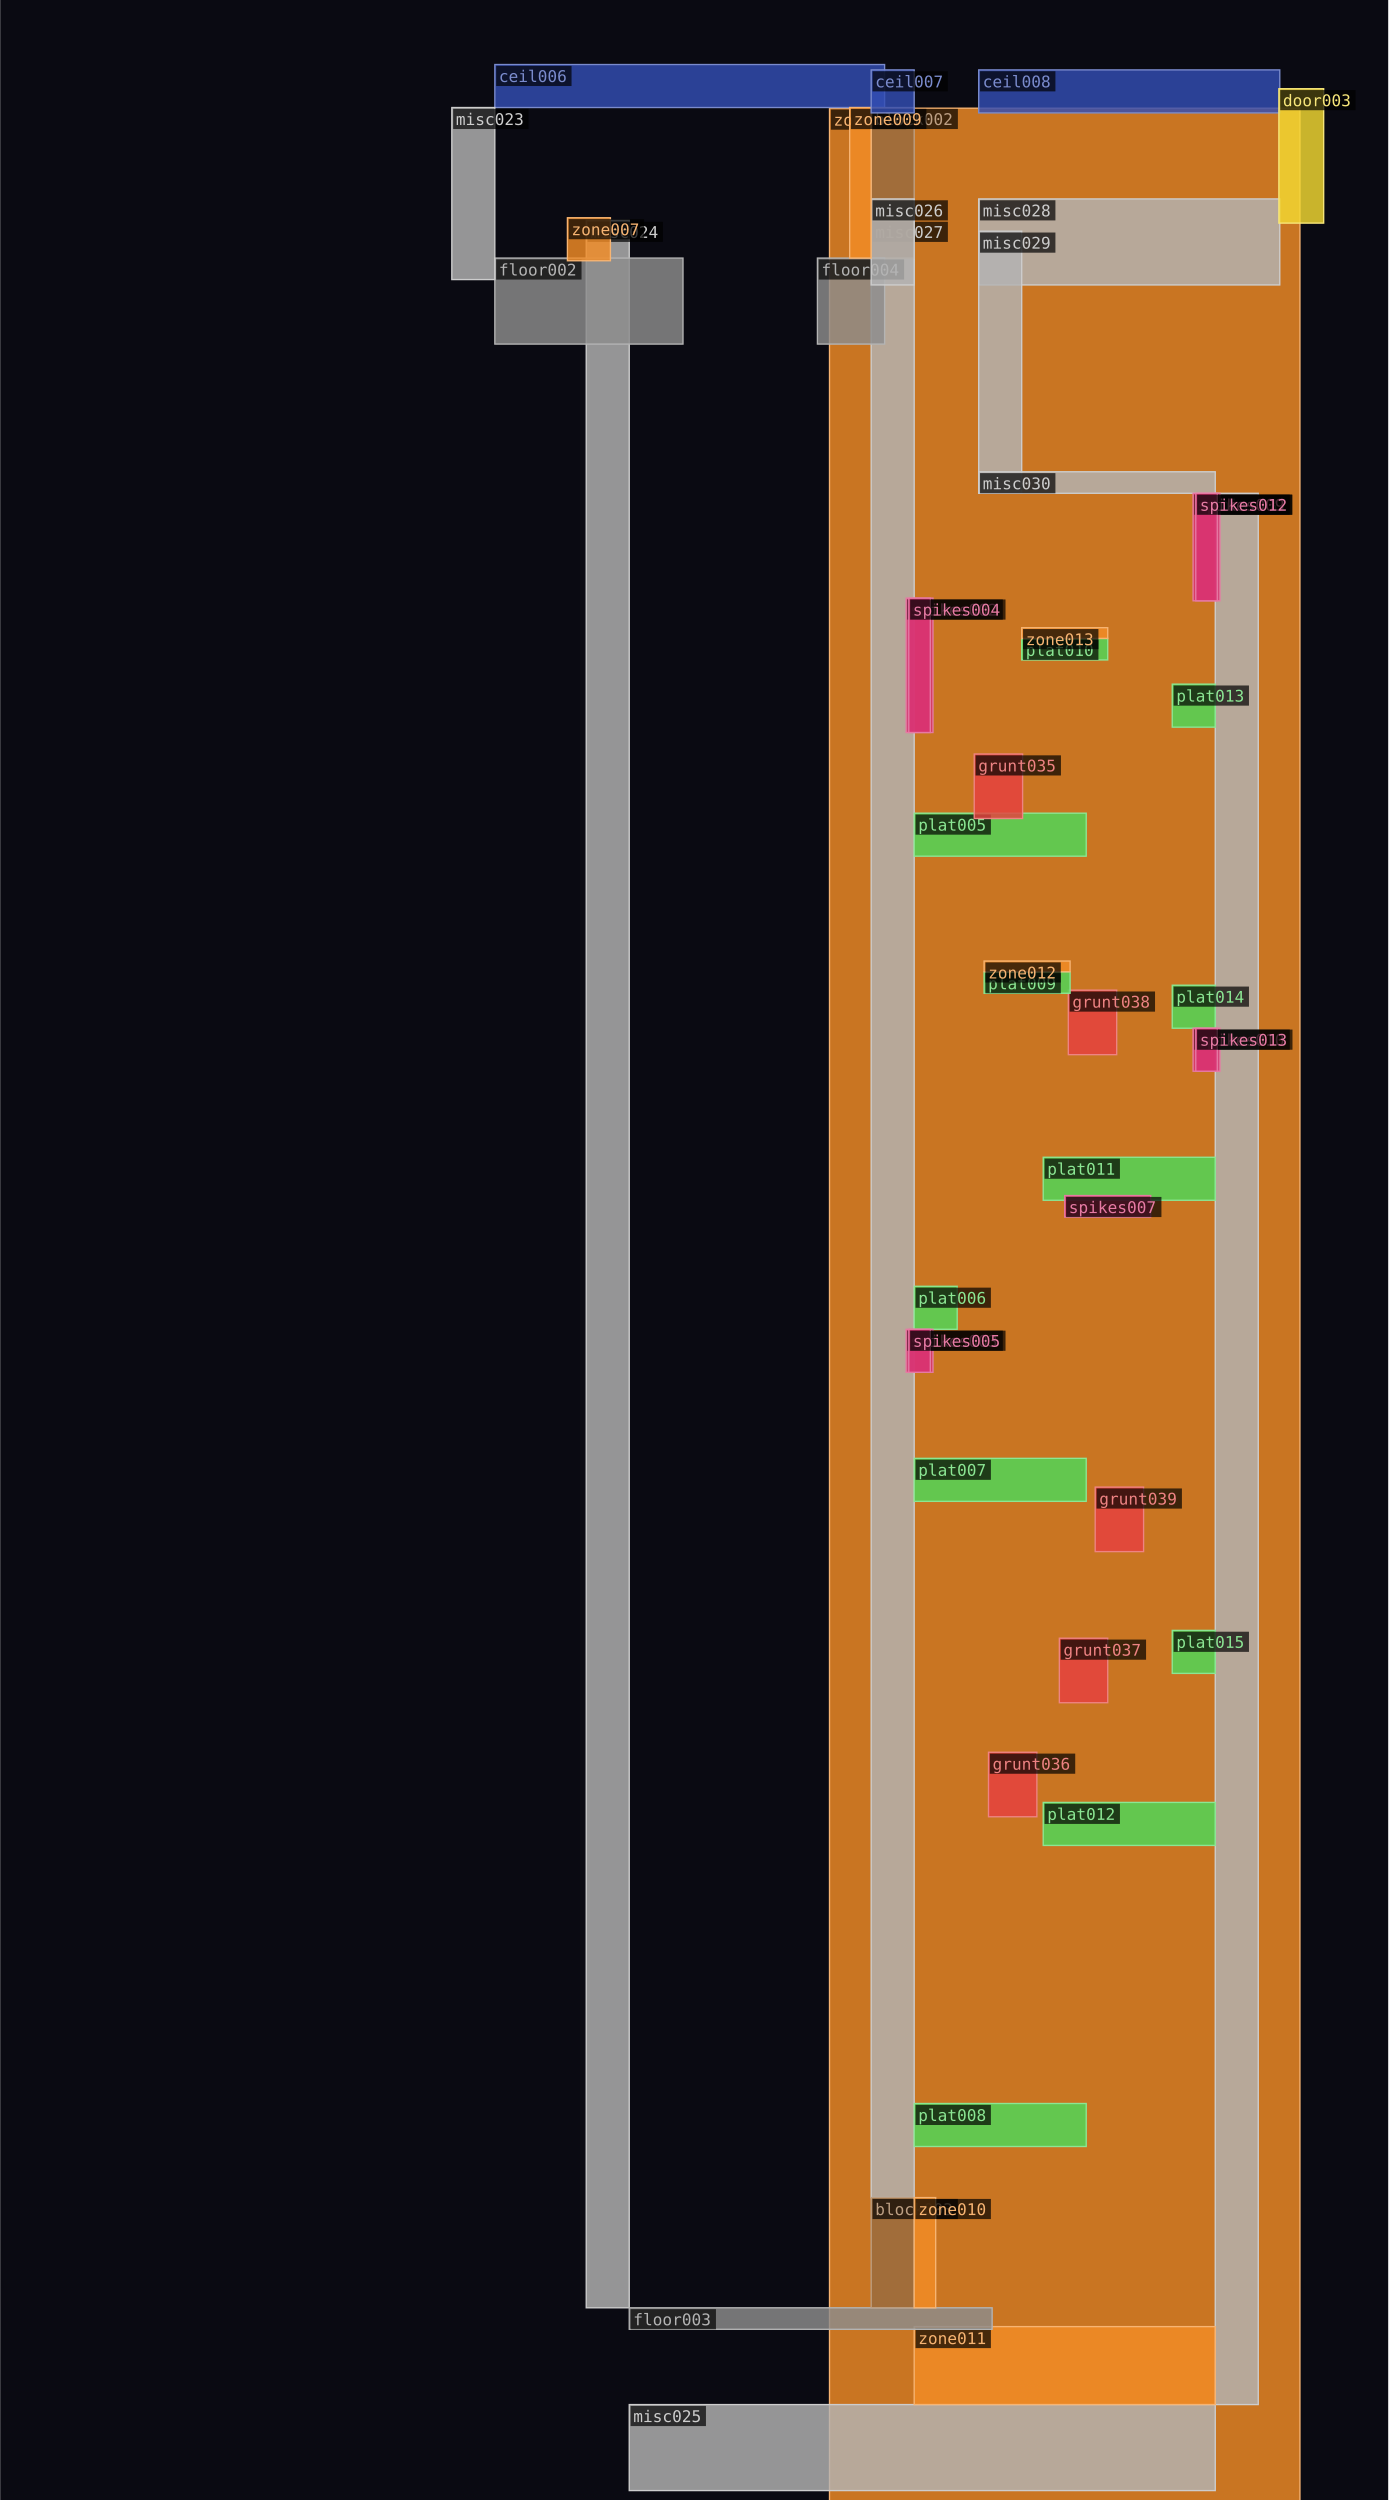
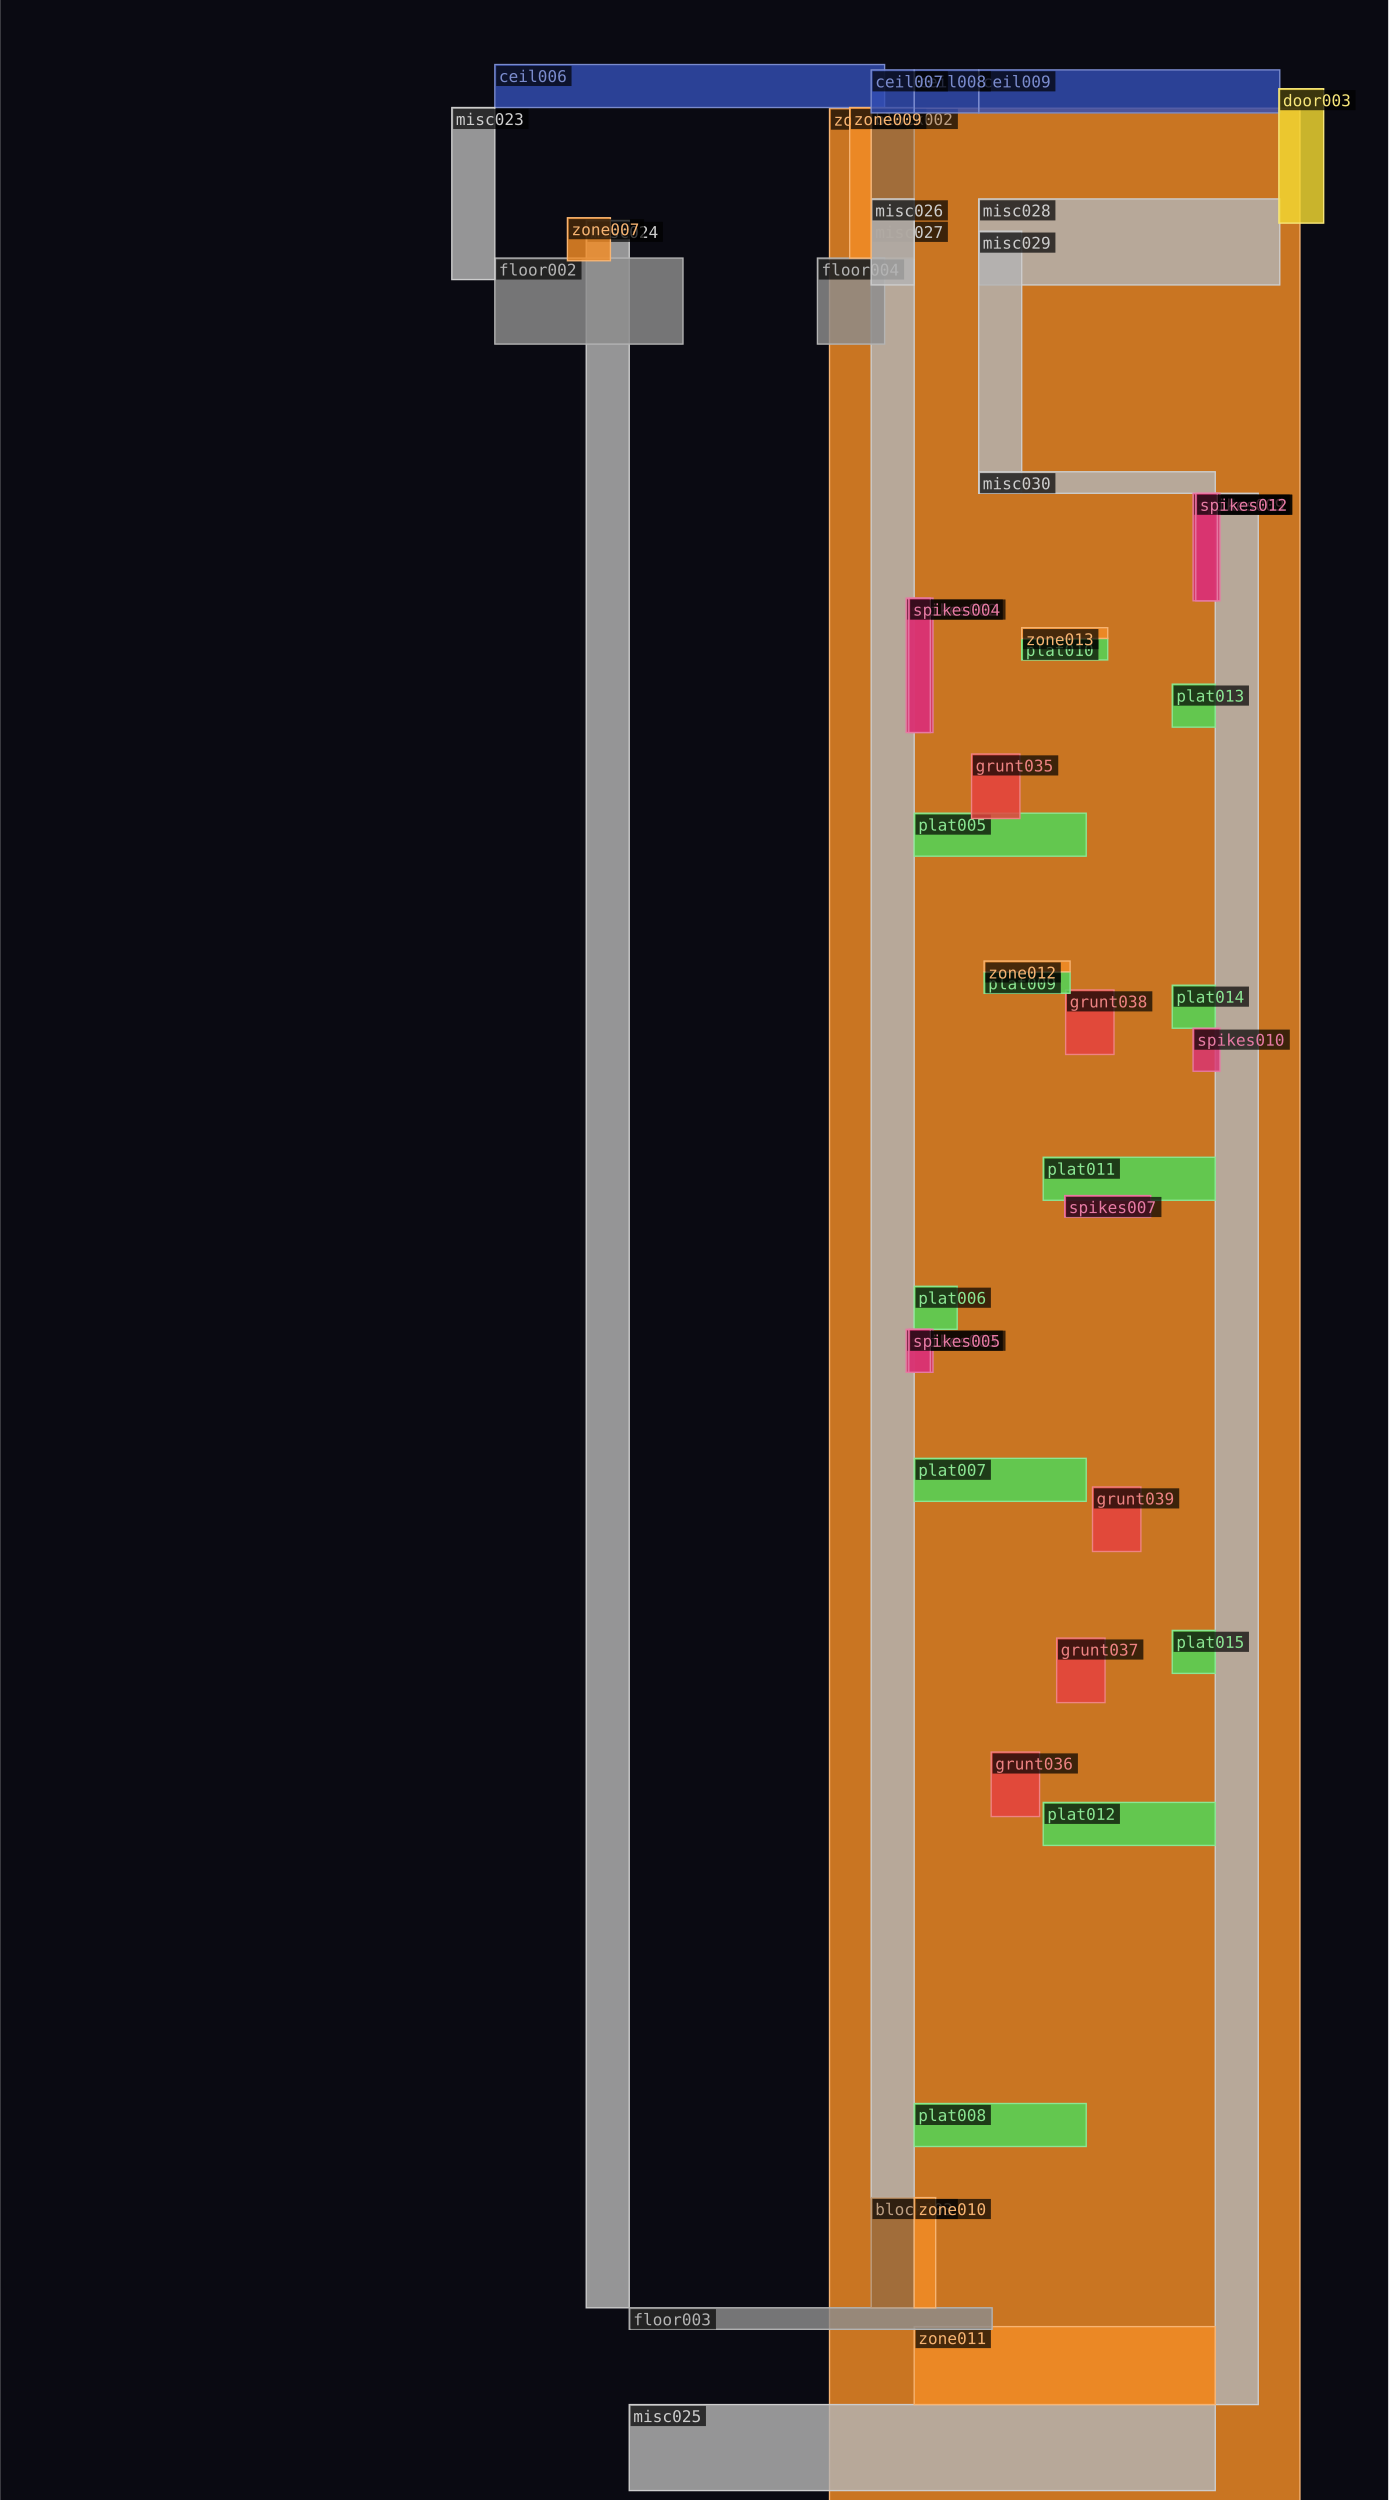
<svg xmlns="http://www.w3.org/2000/svg" viewBox="16064 -1370 2065.33 3720" width="1555" height="2800" font-family="monospace">
  <rect x="16064" y="-1370" width="2065.33" height="3720" fill="#0a0a12" />
  <rect x="17298" y="-1209" width="700" height="3600" fill="#f28c26" fill-opacity="0.82" stroke="#f7b472" stroke-width="2" />
  <rect x="17300" y="-1207" width="112.16" height="30" fill="#000000" fill-opacity="0.7" />
  <text x="17304" y="-1183" font-size="24" fill="#f7b472">zone008</text>
  <rect x="17424" y="2360" width="448" height="3400" fill="#f24d1a" fill-opacity="0.82" stroke="#f78b6a" stroke-width="2" />
  <rect x="17426" y="2362" width="112.16" height="30" fill="#000000" fill-opacity="0.7" />
  <text x="17430" y="2386" font-size="24" fill="#f78b6a">lava006</text>
  <rect x="16936" y="-1042" width="64" height="3106" fill="#b3b3b3" fill-opacity="0.82" stroke="#cdcdcd" stroke-width="2" />
  <rect x="16938" y="-1040" width="112.16" height="30" fill="#000000" fill-opacity="0.7" />
  <text x="16942" y="-1016" font-size="24" fill="#cdcdcd">misc024</text>
  <rect x="17360" y="-1042" width="64" height="2942" fill="#b3b3b3" fill-opacity="0.82" stroke="#cdcdcd" stroke-width="2" />
  <rect x="17362" y="-1040" width="112.16" height="30" fill="#000000" fill-opacity="0.7" />
  <text x="17366" y="-1016" font-size="24" fill="#cdcdcd">misc027</text>
  <rect x="17872" y="-636" width="64" height="2844" fill="#b3b3b3" fill-opacity="0.82" stroke="#cdcdcd" stroke-width="2" />
  <rect x="17874" y="-634" width="112.16" height="30" fill="#000000" fill-opacity="0.7" />
  <text x="17878" y="-610" font-size="24" fill="#cdcdcd">misc031</text>
  <rect x="17000" y="2208" width="872" height="128" fill="#b3b3b3" fill-opacity="0.82" stroke="#cdcdcd" stroke-width="2" />
  <rect x="17002" y="2210" width="112.16" height="30" fill="#000000" fill-opacity="0.7" />
  <text x="17006" y="2234" font-size="24" fill="#cdcdcd">misc025</text>
  <rect x="17520" y="-1074" width="448" height="128" fill="#b3b3b3" fill-opacity="0.82" stroke="#cdcdcd" stroke-width="2" />
  <rect x="17522" y="-1072" width="112.16" height="30" fill="#000000" fill-opacity="0.7" />
  <text x="17526" y="-1048" font-size="24" fill="#cdcdcd">misc028</text>
  <rect x="17424" y="2092" width="448" height="116" fill="#f28c26" fill-opacity="0.82" stroke="#f7b472" stroke-width="2" />
  <rect x="17426" y="2094" width="112.16" height="30" fill="#000000" fill-opacity="0.7" />
  <text x="17430" y="2118" font-size="24" fill="#f7b472">zone011</text>
  <rect x="16800" y="-1274" width="580" height="64" fill="#334db3" fill-opacity="0.82" stroke="#7a8bcd" stroke-width="2" />
  <rect x="16802" y="-1272" width="112.16" height="30" fill="#000000" fill-opacity="0.7" />
  <text x="16806" y="-1248" font-size="24" fill="#7a8bcd">ceil006</text>
  <rect x="16800" y="-986" width="280" height="128" fill="#8c8c8c" fill-opacity="0.82" stroke="#b4b4b4" stroke-width="2" />
  <rect x="16802" y="-984" width="127.04" height="30" fill="#000000" fill-opacity="0.7" />
  <text x="16806" y="-960" font-size="24" fill="#b4b4b4">floor002</text>
  <rect x="17520" y="-1266" width="448" height="64" fill="#334db3" fill-opacity="0.82" stroke="#7a8bcd" stroke-width="2" />
  <rect x="17522" y="-1264" width="112.16" height="30" fill="#000000" fill-opacity="0.7" />
-   <text x="17526" y="-1240" font-size="24" fill="#7a8bcd">ceil008</text>
+   <text x="17526" y="-1240" font-size="24" fill="#7a8bcd">ceil009</text>
  <rect x="17520" y="-1026" width="64" height="390" fill="#b3b3b3" fill-opacity="0.82" stroke="#cdcdcd" stroke-width="2" />
  <rect x="17522" y="-1024" width="112.16" height="30" fill="#000000" fill-opacity="0.7" />
  <text x="17526" y="-1000" font-size="24" fill="#cdcdcd">misc029</text>
  <rect x="17000" y="2064" width="540" height="32" fill="#8c8c8c" fill-opacity="0.82" stroke="#b4b4b4" stroke-width="2" />
  <rect x="17002" y="2066" width="127.04" height="30" fill="#000000" fill-opacity="0.7" />
  <text x="17006" y="2090" font-size="24" fill="#b4b4b4">floor003</text>
  <rect x="17424" y="1760" width="256" height="64" fill="#4dd959" fill-opacity="0.82" stroke="#8be693" stroke-width="2" />
  <rect x="17426" y="1762" width="112.16" height="30" fill="#000000" fill-opacity="0.7" />
  <text x="17430" y="1786" font-size="24" fill="#8be693">plat008</text>
  <rect x="17616" y="1312" width="256" height="64" fill="#4dd959" fill-opacity="0.82" stroke="#8be693" stroke-width="2" />
  <rect x="17618" y="1314" width="112.16" height="30" fill="#000000" fill-opacity="0.7" />
  <text x="17622" y="1338" font-size="24" fill="#8be693">plat012</text>
  <rect x="17424" y="800" width="256" height="64" fill="#4dd959" fill-opacity="0.82" stroke="#8be693" stroke-width="2" />
  <rect x="17426" y="802" width="112.16" height="30" fill="#000000" fill-opacity="0.7" />
  <text x="17430" y="826" font-size="24" fill="#8be693">plat007</text>
  <rect x="17616" y="352" width="256" height="64" fill="#4dd959" fill-opacity="0.82" stroke="#8be693" stroke-width="2" />
  <rect x="17618" y="354" width="112.16" height="30" fill="#000000" fill-opacity="0.7" />
  <text x="17622" y="378" font-size="24" fill="#8be693">plat011</text>
  <rect x="16736" y="-1210" width="64" height="256" fill="#b3b3b3" fill-opacity="0.82" stroke="#cdcdcd" stroke-width="2" />
  <rect x="16738" y="-1208" width="112.16" height="30" fill="#000000" fill-opacity="0.7" />
  <text x="16742" y="-1184" font-size="24" fill="#cdcdcd">misc023</text>
  <rect x="17424" y="-160" width="256" height="64" fill="#4dd959" fill-opacity="0.82" stroke="#8be693" stroke-width="2" />
  <rect x="17426" y="-158" width="112.16" height="30" fill="#000000" fill-opacity="0.7" />
  <text x="17430" y="-134" font-size="24" fill="#8be693">plat005</text>
  <rect x="17360" y="-1210" width="64" height="224" fill="#996b40" fill-opacity="0.82" stroke="#bd9f83" stroke-width="2" />
  <rect x="17362" y="-1208" width="127.04" height="30" fill="#000000" fill-opacity="0.7" />
  <text x="17366" y="-1184" font-size="24" fill="#bd9f83">block002</text>
  <rect x="17966.67" y="-1238" width="66.67" height="200" fill="#f2d933" fill-opacity="0.82" stroke="#f7e67a" stroke-width="2" />
  <rect x="17968.67" y="-1236" width="112.16" height="30" fill="#000000" fill-opacity="0.7" />
  <text x="17972.67" y="-1212" font-size="24" fill="#f7e67a">door003</text>
  <rect x="17280" y="-986" width="100" height="128" fill="#8c8c8c" fill-opacity="0.82" stroke="#b4b4b4" stroke-width="2" />
  <rect x="17282" y="-984" width="127.04" height="30" fill="#000000" fill-opacity="0.7" />
  <text x="17286" y="-960" font-size="24" fill="#b4b4b4">floor004</text>
  <rect x="17520" y="-668" width="352" height="32" fill="#b3b3b3" fill-opacity="0.82" stroke="#cdcdcd" stroke-width="2" />
  <rect x="17522" y="-666" width="112.16" height="30" fill="#000000" fill-opacity="0.7" />
  <text x="17526" y="-642" font-size="24" fill="#cdcdcd">misc030</text>
  <rect x="17360" y="1900" width="64" height="164" fill="#996b40" fill-opacity="0.82" stroke="#bd9f83" stroke-width="2" />
  <rect x="17362" y="1902" width="127.04" height="30" fill="#000000" fill-opacity="0.7" />
  <text x="17366" y="1926" font-size="24" fill="#bd9f83">block003</text>
  <rect x="17360" y="-1074" width="64" height="128" fill="#b3b3b3" fill-opacity="0.82" stroke="#cdcdcd" stroke-width="2" />
  <rect x="17362" y="-1072" width="112.16" height="30" fill="#000000" fill-opacity="0.7" />
  <text x="17366" y="-1048" font-size="24" fill="#cdcdcd">misc026</text>
  <rect x="17412" y="-480" width="40" height="200" fill="#d93373" fill-opacity="0.82" stroke="#e67aa4" stroke-width="2" />
  <rect x="17414" y="-478" width="141.92" height="30" fill="#000000" fill-opacity="0.7" />
  <text x="17418" y="-454" font-size="24" fill="#e67aa4">spikes002</text>
  <rect x="17328" y="-1210" width="32" height="224" fill="#f28c26" fill-opacity="0.82" stroke="#f7b472" stroke-width="2" />
  <rect x="17330" y="-1208" width="112.16" height="30" fill="#000000" fill-opacity="0.7" />
  <text x="17334" y="-1184" font-size="24" fill="#f7b472">zone009</text>
-   <rect x="17534.59" y="1237.34" width="72" height="96" fill="#e64040" fill-opacity="0.82" stroke="#ee8383" stroke-width="2" />
-   <rect x="17536.59" y="1239.34" width="127.04" height="30" fill="#000000" fill-opacity="0.7" />
-   <text x="17540.59" y="1263.34" font-size="24" fill="#ee8383">grunt036</text>
-   <rect x="17640.01" y="1067.67" width="72" height="96" fill="#e64040" fill-opacity="0.82" stroke="#ee8383" stroke-width="2" />
-   <rect x="17642.01" y="1069.67" width="127.04" height="30" fill="#000000" fill-opacity="0.7" />
-   <text x="17646.01" y="1093.67" font-size="24" fill="#ee8383">grunt037</text>
-   <rect x="17693.35" y="842.8" width="72" height="96" fill="#e64040" fill-opacity="0.82" stroke="#ee8383" stroke-width="2" />
-   <rect x="17695.35" y="844.8" width="127.04" height="30" fill="#000000" fill-opacity="0.7" />
-   <text x="17699.35" y="868.8" font-size="24" fill="#ee8383">grunt039</text>
-   <rect x="17653.35" y="103.34" width="72" height="96" fill="#e64040" fill-opacity="0.82" stroke="#ee8383" stroke-width="2" />
-   <rect x="17655.35" y="105.34" width="127.04" height="30" fill="#000000" fill-opacity="0.7" />
-   <text x="17659.35" y="129.34" font-size="24" fill="#ee8383">grunt038</text>
-   <rect x="17513.35" y="-248.06" width="72" height="96" fill="#e64040" fill-opacity="0.82" stroke="#ee8383" stroke-width="2" />
-   <rect x="17515.35" y="-246.06" width="127.04" height="30" fill="#000000" fill-opacity="0.7" />
-   <text x="17519.35" y="-222.06" font-size="24" fill="#ee8383">grunt035</text>
+   <rect x="17538.59" y="1237.02" width="72" height="96" fill="#e64040" fill-opacity="0.82" stroke="#ee8383" stroke-width="2" />
+   <rect x="17540.59" y="1239.02" width="127.04" height="30" fill="#000000" fill-opacity="0.7" />
+   <text x="17544.59" y="1263.02" font-size="24" fill="#ee8383">grunt036</text>
+   <rect x="17636.01" y="1067.47" width="72" height="96" fill="#e64040" fill-opacity="0.82" stroke="#ee8383" stroke-width="2" />
+   <rect x="17638.01" y="1069.47" width="127.04" height="30" fill="#000000" fill-opacity="0.7" />
+   <text x="17642.01" y="1093.47" font-size="24" fill="#ee8383">grunt037</text>
+   <rect x="17689.35" y="842.61" width="72" height="96" fill="#e64040" fill-opacity="0.82" stroke="#ee8383" stroke-width="2" />
+   <rect x="17691.35" y="844.61" width="127.04" height="30" fill="#000000" fill-opacity="0.7" />
+   <text x="17695.35" y="868.61" font-size="24" fill="#ee8383">grunt039</text>
+   <rect x="17649.35" y="103.02" width="72" height="96" fill="#e64040" fill-opacity="0.82" stroke="#ee8383" stroke-width="2" />
+   <rect x="17651.35" y="105.02" width="127.04" height="30" fill="#000000" fill-opacity="0.7" />
+   <text x="17655.35" y="129.02" font-size="24" fill="#ee8383">grunt038</text>
+   <rect x="17509.35" y="-248.06" width="72" height="96" fill="#e64040" fill-opacity="0.82" stroke="#ee8383" stroke-width="2" />
+   <rect x="17511.35" y="-246.06" width="127.04" height="30" fill="#000000" fill-opacity="0.7" />
+   <text x="17515.35" y="-222.06" font-size="24" fill="#ee8383">grunt035</text>
  <rect x="17416" y="-480" width="32" height="200" fill="#d93373" fill-opacity="0.82" stroke="#e67aa4" stroke-width="2" />
  <rect x="17418" y="-478" width="141.92" height="30" fill="#000000" fill-opacity="0.7" />
  <text x="17422" y="-454" font-size="24" fill="#e67aa4">spikes004</text>
  <rect x="17839" y="-636" width="40" height="160" fill="#d93373" fill-opacity="0.82" stroke="#e67aa4" stroke-width="2" />
  <rect x="17841" y="-634" width="141.92" height="30" fill="#000000" fill-opacity="0.7" />
  <text x="17845" y="-610" font-size="24" fill="#e67aa4">spikes009</text>
+   <rect x="17424" y="-1266" width="96" height="64" fill="#334db3" fill-opacity="0.82" stroke="#7a8bcd" stroke-width="2" />
+   <rect x="17426" y="-1264" width="112.16" height="30" fill="#000000" fill-opacity="0.7" />
+   <text x="17430" y="-1240" font-size="24" fill="#7a8bcd">ceil008</text>
  <rect x="17424" y="1900" width="32" height="164" fill="#f28c26" fill-opacity="0.82" stroke="#f7b472" stroke-width="2" />
  <rect x="17426" y="1902" width="112.16" height="30" fill="#000000" fill-opacity="0.7" />
  <text x="17430" y="1926" font-size="24" fill="#f7b472">zone010</text>
  <rect x="17843" y="-636" width="32" height="160" fill="#d93373" fill-opacity="0.82" stroke="#e67aa4" stroke-width="2" />
  <rect x="17845" y="-634" width="141.92" height="30" fill="#000000" fill-opacity="0.7" />
  <text x="17849" y="-610" font-size="24" fill="#e67aa4">spikes012</text>
  <rect x="17360" y="-1266" width="64" height="64" fill="#334db3" fill-opacity="0.82" stroke="#7a8bcd" stroke-width="2" />
  <rect x="17362" y="-1264" width="112.16" height="30" fill="#000000" fill-opacity="0.7" />
  <text x="17366" y="-1240" font-size="24" fill="#7a8bcd">ceil007</text>
  <rect x="17808" y="96" width="64" height="64" fill="#4dd959" fill-opacity="0.82" stroke="#8be693" stroke-width="2" />
  <rect x="17810" y="98" width="112.16" height="30" fill="#000000" fill-opacity="0.7" />
  <text x="17814" y="122" font-size="24" fill="#8be693">plat014</text>
  <rect x="17424" y="544" width="64" height="64" fill="#4dd959" fill-opacity="0.82" stroke="#8be693" stroke-width="2" />
  <rect x="17426" y="546" width="112.16" height="30" fill="#000000" fill-opacity="0.7" />
  <text x="17430" y="570" font-size="24" fill="#8be693">plat006</text>
  <rect x="17808" y="1056" width="64" height="64" fill="#4dd959" fill-opacity="0.82" stroke="#8be693" stroke-width="2" />
  <rect x="17810" y="1058" width="112.16" height="30" fill="#000000" fill-opacity="0.7" />
  <text x="17814" y="1082" font-size="24" fill="#8be693">plat015</text>
  <rect x="17808" y="-352" width="64" height="64" fill="#4dd959" fill-opacity="0.82" stroke="#8be693" stroke-width="2" />
  <rect x="17810" y="-350" width="112.16" height="30" fill="#000000" fill-opacity="0.7" />
  <text x="17814" y="-326" font-size="24" fill="#8be693">plat013</text>
  <rect x="17648" y="409" width="128" height="32" fill="#d93373" fill-opacity="0.82" stroke="#e67aa4" stroke-width="2" />
  <rect x="17650" y="411" width="141.92" height="30" fill="#000000" fill-opacity="0.7" />
  <text x="17654" y="435" font-size="24" fill="#e67aa4">spikes007</text>
  <rect x="16908" y="-1046" width="64" height="64" fill="#f28c26" fill-opacity="0.82" stroke="#f7b472" stroke-width="2" />
  <rect x="16910" y="-1044" width="112.16" height="30" fill="#000000" fill-opacity="0.7" />
  <text x="16914" y="-1020" font-size="24" fill="#f7b472">zone007</text>
  <rect x="17584" y="-420" width="128" height="32" fill="#4dd959" fill-opacity="0.82" stroke="#8be693" stroke-width="2" />
  <rect x="17586" y="-418" width="112.16" height="30" fill="#000000" fill-opacity="0.7" />
  <text x="17590" y="-394" font-size="24" fill="#8be693">plat010</text>
  <rect x="17528" y="76" width="128" height="32" fill="#4dd959" fill-opacity="0.82" stroke="#8be693" stroke-width="2" />
  <rect x="17530" y="78" width="112.16" height="30" fill="#000000" fill-opacity="0.7" />
  <text x="17534" y="102" font-size="24" fill="#8be693">plat009</text>
  <rect x="17412" y="608" width="40" height="64" fill="#d93373" fill-opacity="0.82" stroke="#e67aa4" stroke-width="2" />
  <rect x="17414" y="610" width="141.92" height="30" fill="#000000" fill-opacity="0.7" />
  <text x="17418" y="634" font-size="24" fill="#e67aa4">spikes003</text>
  <rect x="17839" y="160" width="40" height="64" fill="#d93373" fill-opacity="0.82" stroke="#e67aa4" stroke-width="2" />
  <rect x="17841" y="162" width="141.92" height="30" fill="#000000" fill-opacity="0.7" />
  <text x="17845" y="186" font-size="24" fill="#e67aa4">spikes010</text>
  <rect x="17584" y="-436" width="128" height="16" fill="#f28c26" fill-opacity="0.82" stroke="#f7b472" stroke-width="2" />
  <rect x="17586" y="-434" width="112.16" height="30" fill="#000000" fill-opacity="0.7" />
  <text x="17590" y="-410" font-size="24" fill="#f7b472">zone013</text>
  <rect x="17528" y="60" width="128" height="16" fill="#f28c26" fill-opacity="0.82" stroke="#f7b472" stroke-width="2" />
  <rect x="17530" y="62" width="112.16" height="30" fill="#000000" fill-opacity="0.7" />
  <text x="17534" y="86" font-size="24" fill="#f7b472">zone012</text>
  <rect x="17416" y="608" width="32" height="64" fill="#d93373" fill-opacity="0.82" stroke="#e67aa4" stroke-width="2" />
  <rect x="17418" y="610" width="141.92" height="30" fill="#000000" fill-opacity="0.7" />
  <text x="17422" y="634" font-size="24" fill="#e67aa4">spikes005</text>
-   <rect x="17843" y="160" width="32" height="64" fill="#d93373" fill-opacity="0.82" stroke="#e67aa4" stroke-width="2" />
-   <rect x="17845" y="162" width="141.92" height="30" fill="#000000" fill-opacity="0.7" />
-   <text x="17849" y="186" font-size="24" fill="#e67aa4">spikes013</text>
</svg>
